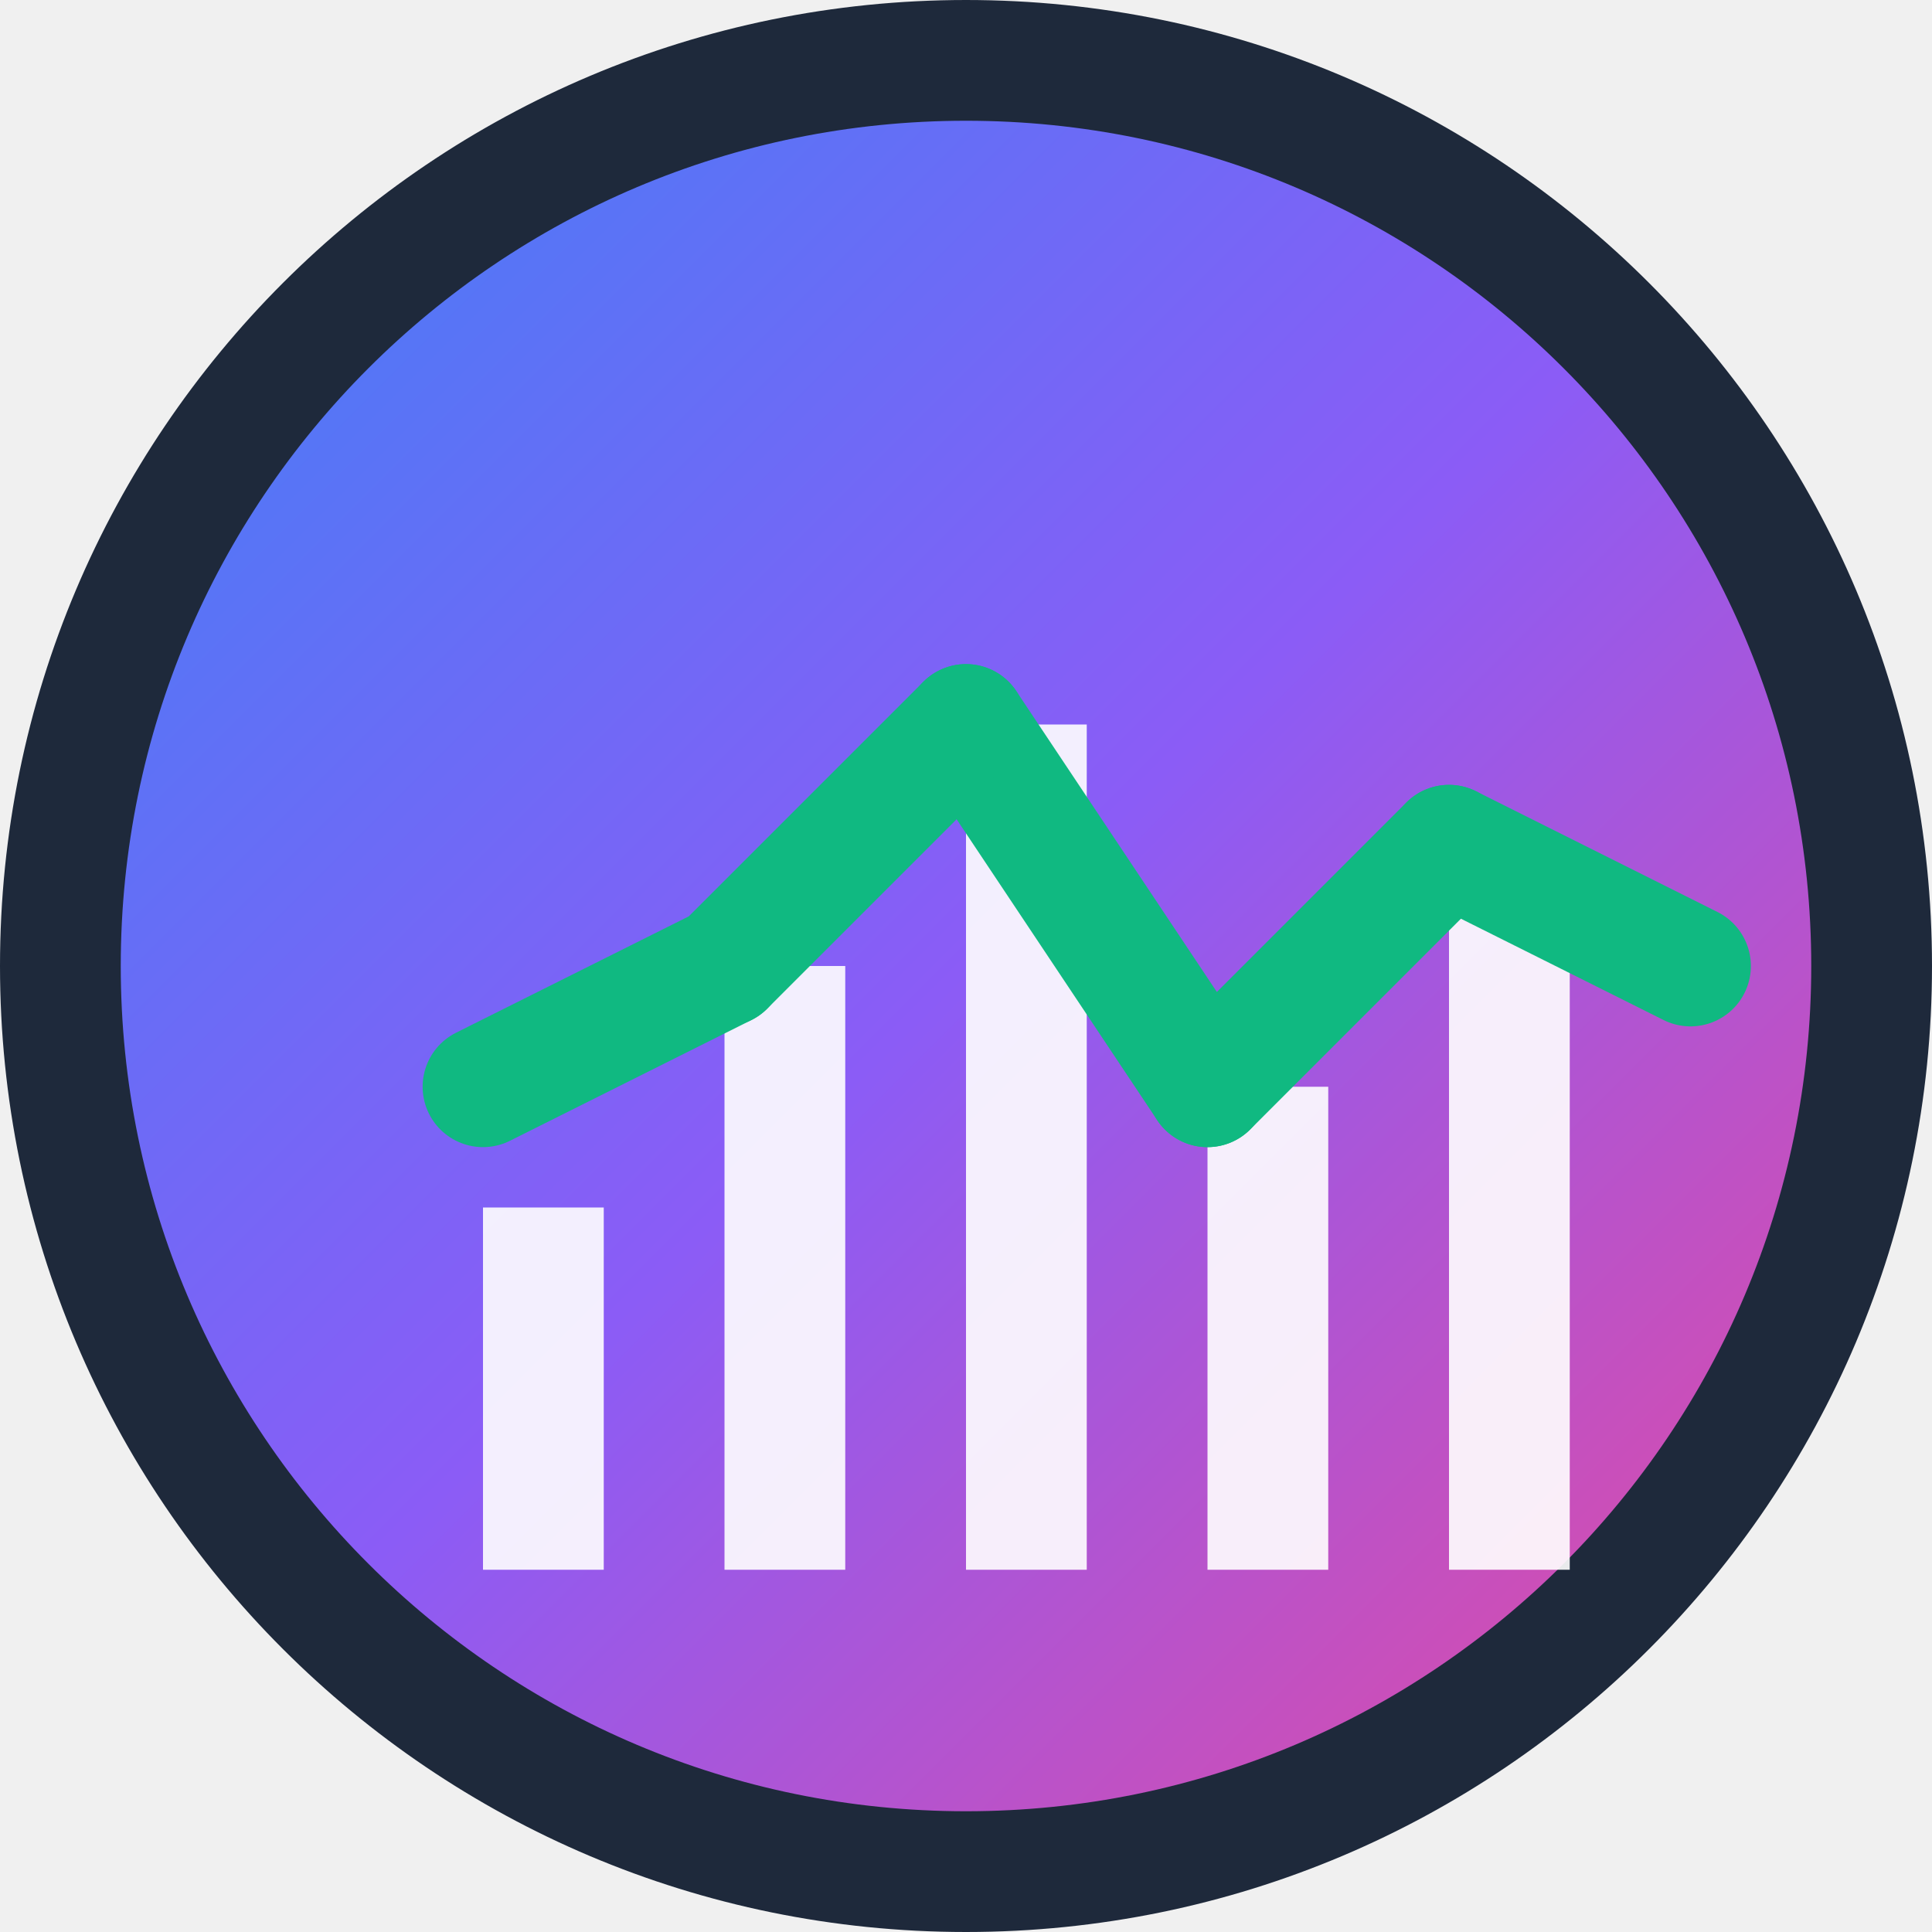
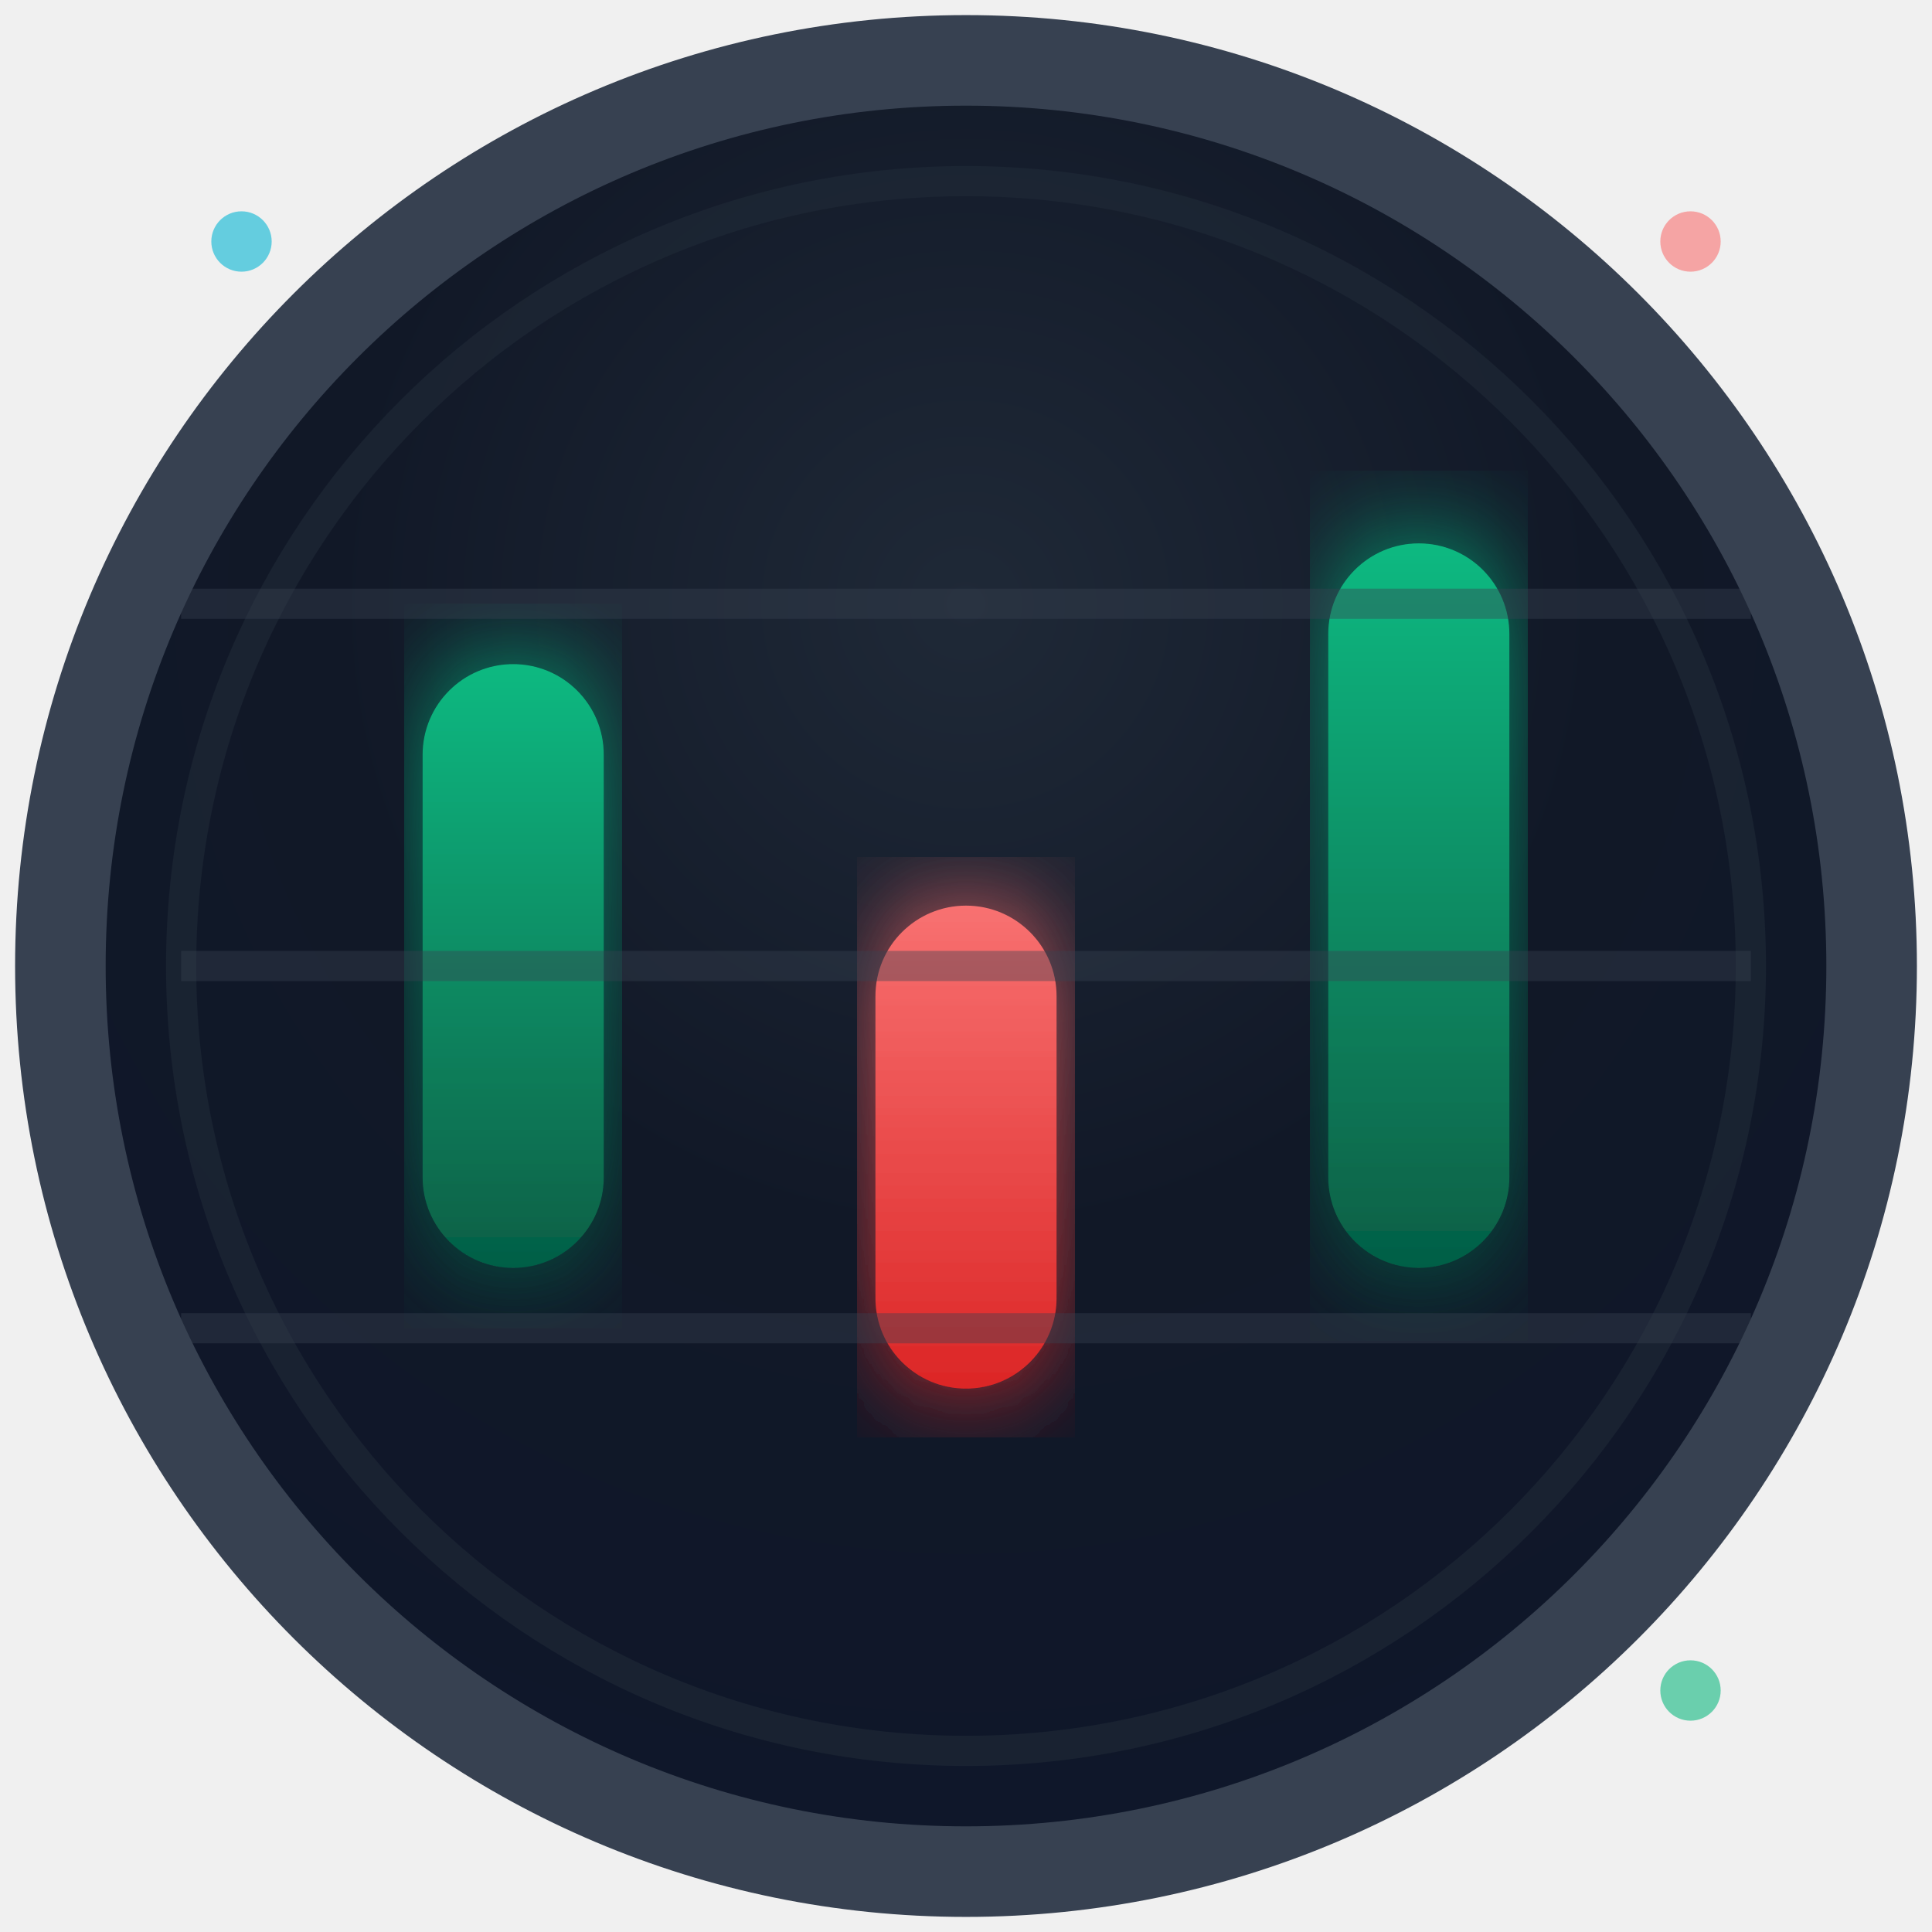
<svg xmlns="http://www.w3.org/2000/svg" viewBox="0 0 32 32" fill="none">
-   <circle cx="16" cy="16" r="15" fill="url(#gradient)" stroke="#1e293b" stroke-width="2" />
-   <rect x="8" y="20" width="2" height="6" fill="white" opacity="0.9" />
-   <rect x="12" y="16" width="2" height="10" fill="white" opacity="0.9" />
-   <rect x="16" y="12" width="2" height="14" fill="white" opacity="0.9" />
-   <rect x="20" y="18" width="2" height="8" fill="white" opacity="0.9" />
-   <rect x="24" y="14" width="2" height="12" fill="white" opacity="0.9" />
-   <path d="M8 18 L12 16 L16 12 L20 18 L24 14 L28 16" stroke="#10b981" stroke-width="2" fill="none" stroke-linecap="round" stroke-linejoin="round" />
-   <circle cx="12" cy="16" r="1" fill="#10b981" />
-   <circle cx="16" cy="12" r="1" fill="#10b981" />
-   <circle cx="20" cy="18" r="1" fill="#10b981" />
-   <circle cx="24" cy="14" r="1" fill="#10b981" />
  <defs>
-     <linearGradient id="gradient" x1="0%" y1="0%" x2="100%" y2="100%">
-       <stop offset="0%" style="stop-color:#3b82f6;stop-opacity:1" />
-       <stop offset="50%" style="stop-color:#8b5cf6;stop-opacity:1" />
-       <stop offset="100%" style="stop-color:#ec4899;stop-opacity:1" />
+     <radialGradient id="darkBg" cx="50%" cy="30%" r="70%">
+       <stop offset="0%" style="stop-color:#1f2937;stop-opacity:1" />
+       <stop offset="50%" style="stop-color:#111827;stop-opacity:1" />
+       <stop offset="100%" style="stop-color:#0f172a;stop-opacity:1" />
+     </radialGradient>
+     <linearGradient id="neonGreen" x1="0%" y1="0%" x2="0%" y2="100%">
+       <stop offset="0%" style="stop-color:#10b981;stop-opacity:1" />
+       <stop offset="100%" style="stop-color:#065f46;stop-opacity:1" />
    </linearGradient>
+     <linearGradient id="neonRed" x1="0%" y1="0%" x2="0%" y2="100%">
+       <stop offset="0%" style="stop-color:#f87171;stop-opacity:1" />
+       <stop offset="100%" style="stop-color:#dc2626;stop-opacity:1" />
+     </linearGradient>
+     <filter id="glow">
+       <feGaussianBlur stdDeviation="1" result="coloredBlur" />
+       <feMerge>
+         <feMergeNode in="coloredBlur" />
+         <feMergeNode in="SourceGraphic" />
+       </feMerge>
+     </filter>
  </defs>
+   <circle cx="16" cy="16" r="15" fill="url(#darkBg)" stroke="#374151" stroke-width="1.5" />
+   <circle cx="16" cy="16" r="13" fill="none" stroke="#1f2937" stroke-width="0.5" opacity="0.6" />
+   <rect x="7" y="11" width="3" height="10" fill="url(#neonGreen)" rx="1.5" filter="url(#glow)" />
+   <line x1="8.5" y1="8" x2="8.5" y2="11" stroke="#10b981" stroke-width="1.5" filter="url(#glow)" />
+   <line x1="8.5" y1="21" x2="8.5" y2="24" stroke="#10b981" stroke-width="1.5" filter="url(#glow)" />
+   <rect x="14.5" y="15" width="3" height="8" fill="url(#neonRed)" rx="1.5" filter="url(#glow)" />
+   <line x1="16" y1="12" x2="16" y2="15" stroke="#f87171" stroke-width="1.5" filter="url(#glow)" />
+   <line x1="16" y1="23" x2="16" y2="26" stroke="#f87171" stroke-width="1.5" filter="url(#glow)" />
+   <rect x="22" y="9" width="3" height="12" fill="url(#neonGreen)" rx="1.5" filter="url(#glow)" />
+   <line x1="23.5" y1="6" x2="23.5" y2="9" stroke="#10b981" stroke-width="1.5" filter="url(#glow)" />
+   <line x1="23.5" y1="21" x2="23.5" y2="24" stroke="#10b981" stroke-width="1.5" filter="url(#glow)" />
+   <line x1="3" y1="10" x2="29" y2="10" stroke="#374151" stroke-width="0.5" opacity="0.4" />
+   <line x1="3" y1="16" x2="29" y2="16" stroke="#374151" stroke-width="0.5" opacity="0.4" />
+   <line x1="3" y1="22" x2="29" y2="22" stroke="#374151" stroke-width="0.5" opacity="0.4" />
+   <circle cx="4" cy="4" r="0.5" fill="#06b6d4" opacity="0.6" />
+   <circle cx="28" cy="28" r="0.5" fill="#10b981" opacity="0.6" />
+   <circle cx="28" cy="4" r="0.5" fill="#f87171" opacity="0.6" />
</svg>
